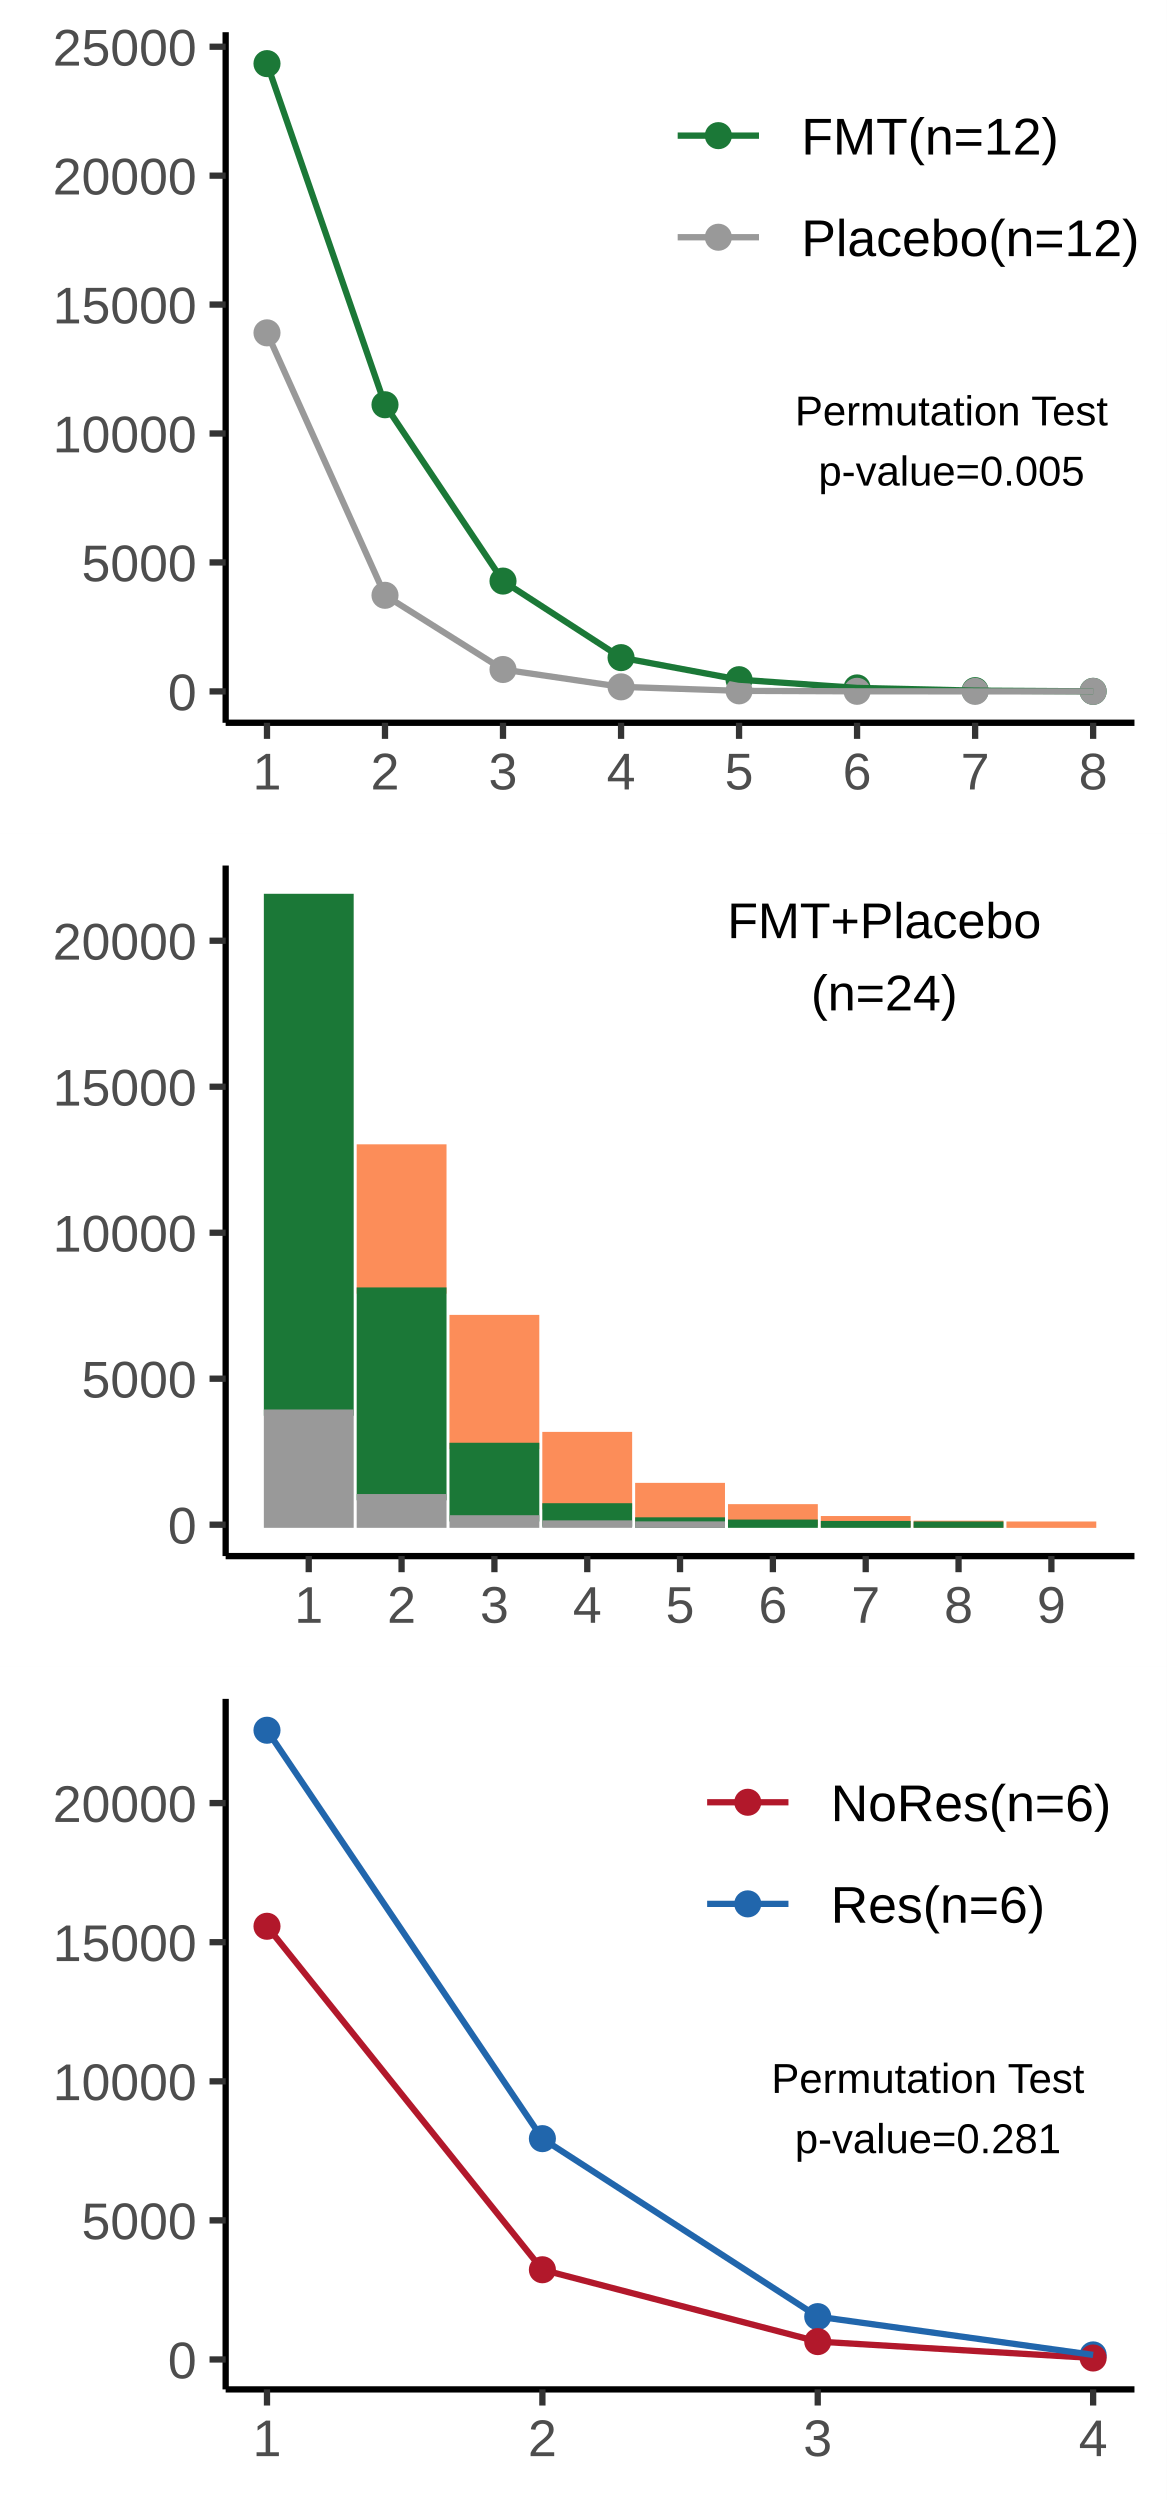
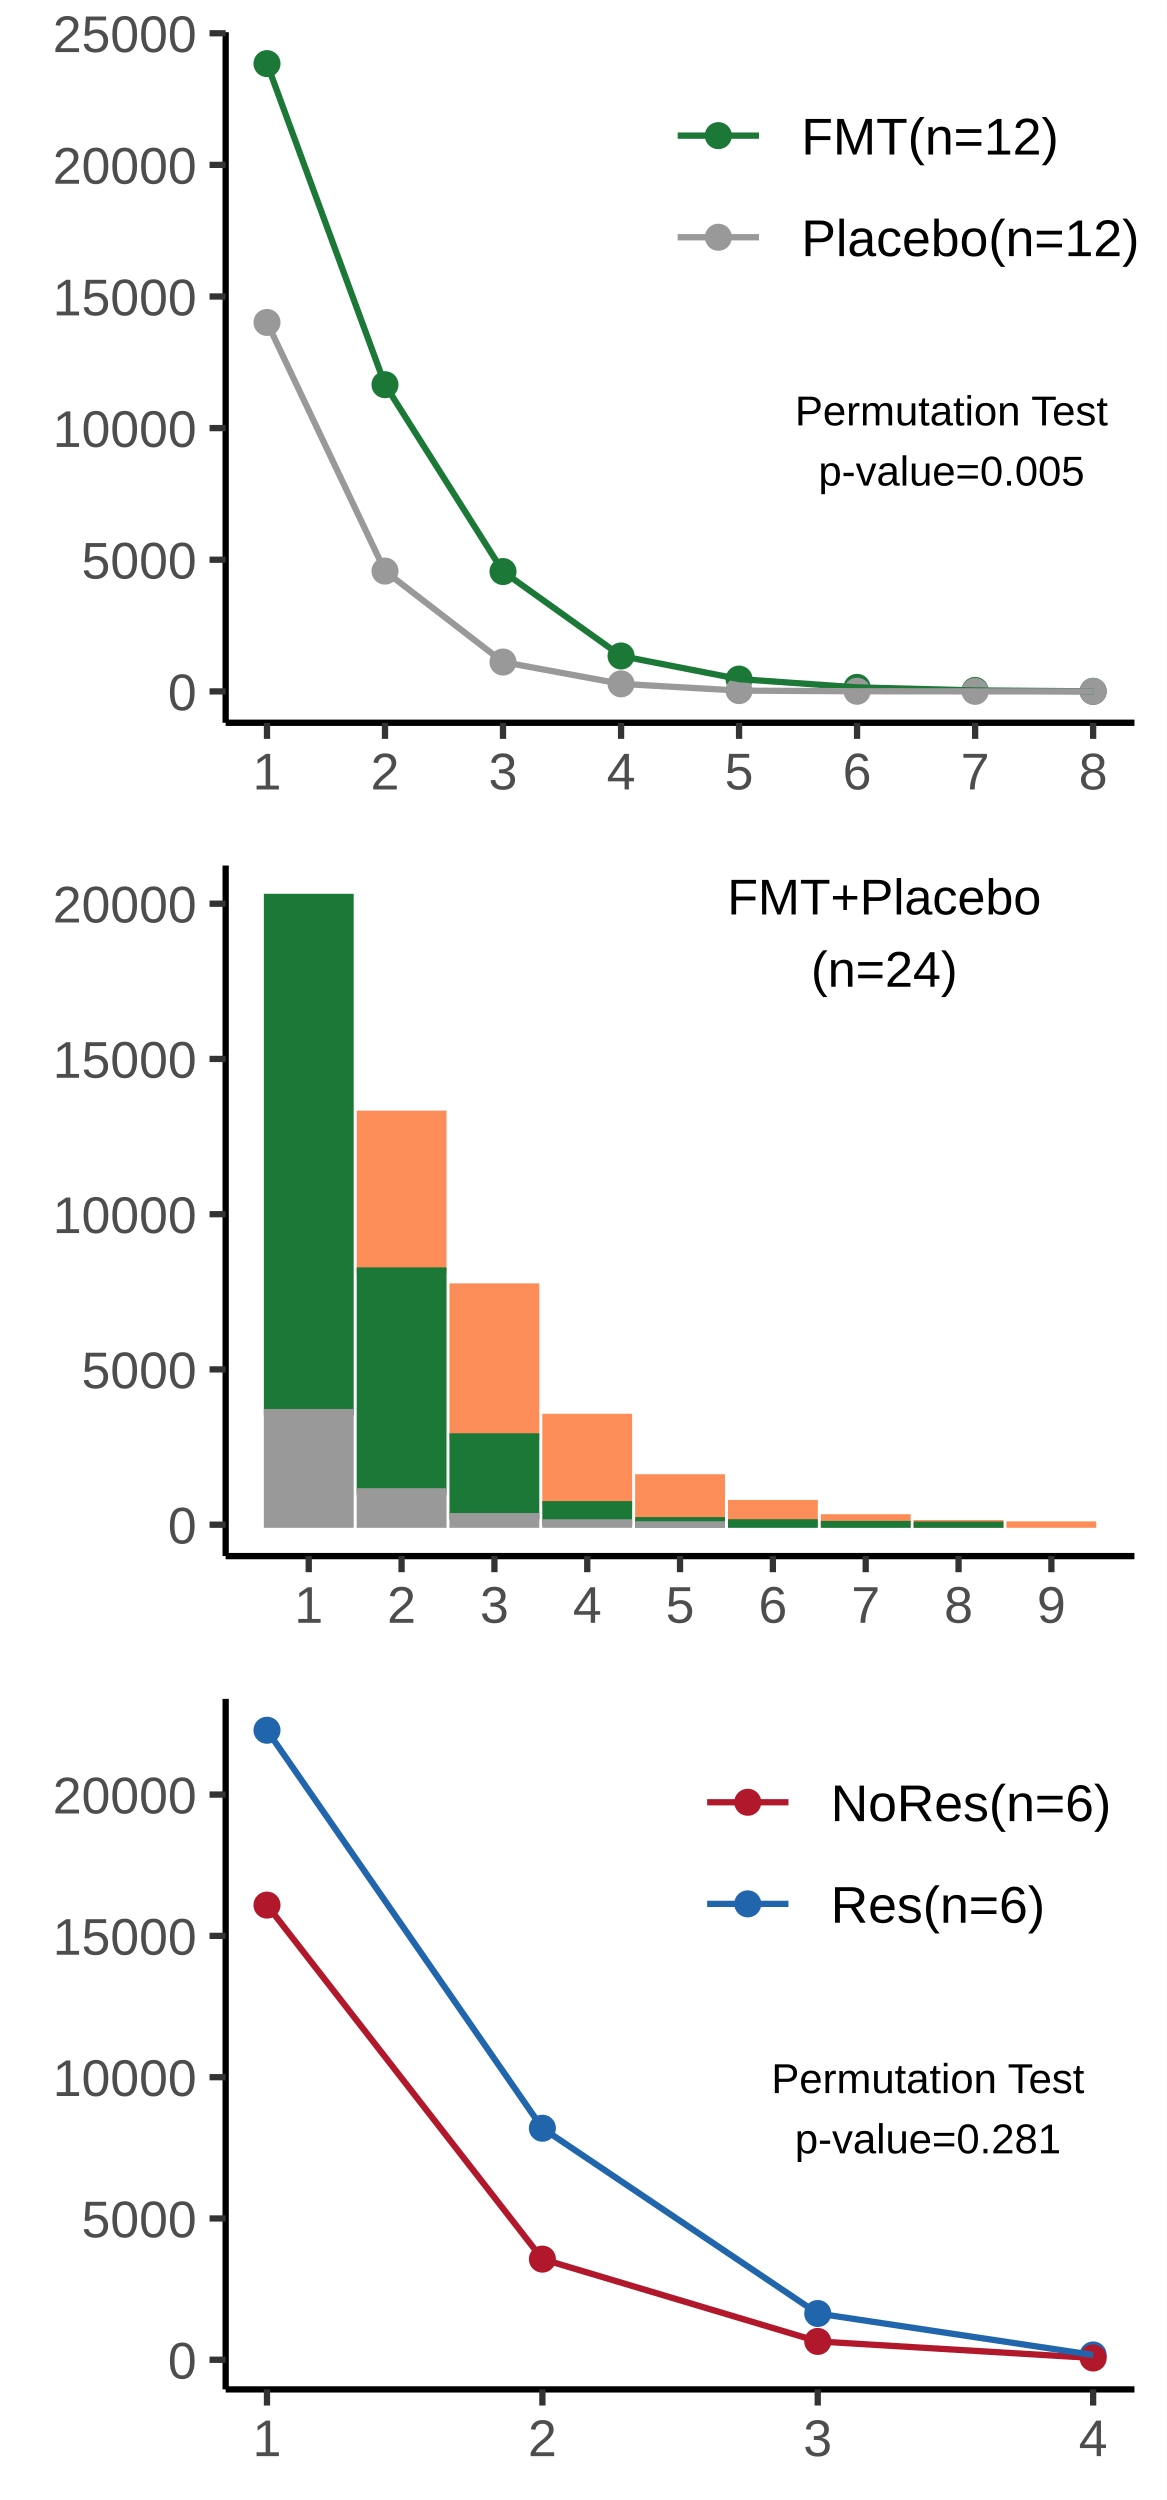
<svg xmlns="http://www.w3.org/2000/svg" class="svglite" width="198.43pt" height="425.20pt" viewBox="0 0 198.43 425.20">
  <defs>
    <style type="text/css">
    .svglite line, .svglite polyline, .svglite polygon, .svglite path, .svglite rect, .svglite circle {
      fill: none;
      stroke: #000000;
      stroke-linecap: round;
      stroke-linejoin: round;
      stroke-miterlimit: 10.00;
    }
    .svglite text {
      white-space: pre;
    }
  </style>
  </defs>
  <rect width="100%" height="100%" style="stroke: none; fill: none;" />
  <defs>
    <clipPath id="cpMC4wMHwxOTguNDN8MC4wMHw0MjUuMjA=">
      <rect x="0.00" y="0.00" width="198.43" height="425.20" />
    </clipPath>
  </defs>
  <g clip-path="url(#cpMC4wMHwxOTguNDN8MC4wMHw0MjUuMjA=)">
</g>
  <defs>
    <clipPath id="cpMC4wMHwxOTguNDN8MC4wMHwxNDEuNzM=">
      <rect x="0.00" y="0.00" width="198.43" height="141.73" />
    </clipPath>
  </defs>
  <g clip-path="url(#cpMC4wMHwxOTguNDN8MC4wMHwxNDEuNzM=)">
    <rect x="0.00" y="0" width="198.43" height="141.73" style="stroke-width: 1.07; stroke: #FFFFFF; fill: #FFFFFF;" />
  </g>
  <g clip-path="url(#cpMC4wMHwxOTguNDN8MC4wMHw0MjUuMjA=)">
</g>
  <defs>
    <clipPath id="cpMzguMzh8MTkyLjk1fDUuNDh8MTIyLjkz">
      <rect x="38.38" y="5.48" width="154.56" height="117.45" />
    </clipPath>
  </defs>
  <g clip-path="url(#cpMzguMzh8MTkyLjk1fDUuNDh8MTIyLjkz)">
    <rect x="38.38" y="5.48" width="154.56" height="117.45" style="stroke-width: 1.07; stroke: none; fill: #FFFFFF;" />
    <circle cx="45.41" cy="10.82" r="1.95" style="stroke-width: 0.71; stroke: #1B7837; fill: #1B7837;" />
-     <circle cx="45.41" cy="56.61" r="1.95" style="stroke-width: 0.71; stroke: #999999; fill: #999999;" />
-     <circle cx="65.48" cy="68.84" r="1.95" style="stroke-width: 0.71; stroke: #1B7837; fill: #1B7837;" />
-     <circle cx="65.48" cy="101.25" r="1.95" style="stroke-width: 0.71; stroke: #999999; fill: #999999;" />
-     <circle cx="85.55" cy="98.83" r="1.95" style="stroke-width: 0.71; stroke: #1B7837; fill: #1B7837;" />
-     <circle cx="85.55" cy="113.87" r="1.95" style="stroke-width: 0.71; stroke: #999999; fill: #999999;" />
-     <circle cx="105.63" cy="111.85" r="1.95" style="stroke-width: 0.71; stroke: #1B7837; fill: #1B7837;" />
-     <circle cx="105.63" cy="116.82" r="1.95" style="stroke-width: 0.71; stroke: #999999; fill: #999999;" />
-     <circle cx="125.70" cy="115.60" r="1.95" style="stroke-width: 0.71; stroke: #1B7837; fill: #1B7837;" />
-     <circle cx="125.70" cy="117.50" r="1.95" style="stroke-width: 0.71; stroke: #999999; fill: #999999;" />
-     <circle cx="145.77" cy="117.00" r="1.95" style="stroke-width: 0.71; stroke: #1B7837; fill: #1B7837;" />
-     <circle cx="145.77" cy="117.58" r="1.95" style="stroke-width: 0.71; stroke: #999999; fill: #999999;" />
-     <circle cx="165.85" cy="117.46" r="1.95" style="stroke-width: 0.71; stroke: #1B7837; fill: #1B7837;" />
+     <circle cx="45.41" cy="54.84" r="1.95" style="stroke-width: 0.71; stroke: #999999; fill: #999999;" />
+     <circle cx="65.48" cy="65.43" r="1.95" style="stroke-width: 0.71; stroke: #1B7837; fill: #1B7837;" />
+     <circle cx="65.48" cy="97.13" r="1.95" style="stroke-width: 0.71; stroke: #999999; fill: #999999;" />
+     <circle cx="85.55" cy="97.21" r="1.95" style="stroke-width: 0.71; stroke: #1B7837; fill: #1B7837;" />
+     <circle cx="85.55" cy="112.60" r="1.95" style="stroke-width: 0.71; stroke: #999999; fill: #999999;" />
+     <circle cx="105.63" cy="111.57" r="1.95" style="stroke-width: 0.71; stroke: #1B7837; fill: #1B7837;" />
+     <circle cx="105.63" cy="116.31" r="1.95" style="stroke-width: 0.71; stroke: #999999; fill: #999999;" />
+     <circle cx="125.70" cy="115.50" r="1.95" style="stroke-width: 0.71; stroke: #1B7837; fill: #1B7837;" />
+     <circle cx="125.70" cy="117.46" r="1.95" style="stroke-width: 0.71; stroke: #999999; fill: #999999;" />
+     <circle cx="145.77" cy="116.91" r="1.95" style="stroke-width: 0.71; stroke: #1B7837; fill: #1B7837;" />
+     <circle cx="145.77" cy="117.57" r="1.95" style="stroke-width: 0.71; stroke: #999999; fill: #999999;" />
+     <circle cx="165.85" cy="117.43" r="1.95" style="stroke-width: 0.71; stroke: #1B7837; fill: #1B7837;" />
    <circle cx="165.85" cy="117.59" r="1.95" style="stroke-width: 0.71; stroke: #999999; fill: #999999;" />
    <circle cx="185.92" cy="117.58" r="1.95" style="stroke-width: 0.71; stroke: #1B7837; fill: #1B7837;" />
    <circle cx="185.92" cy="117.59" r="1.95" style="stroke-width: 0.71; stroke: #999999; fill: #999999;" />
-     <polyline points="45.41,10.82 65.48,68.84 85.55,98.83 105.63,111.85 125.70,115.60 145.77,117.00 165.85,117.46 185.92,117.58 " style="stroke-width: 1.07; stroke: #1B7837; stroke-linecap: butt;" />
-     <polyline points="45.41,56.61 65.48,101.25 85.55,113.87 105.63,116.82 125.70,117.50 145.77,117.58 165.85,117.59 185.92,117.59 " style="stroke-width: 1.07; stroke: #999999; stroke-linecap: butt;" />
+     <polyline points="45.41,10.82 65.48,65.43 85.55,97.21 105.63,111.57 125.70,115.50 145.77,116.91 165.85,117.43 185.92,117.58 " style="stroke-width: 1.07; stroke: #1B7837; stroke-linecap: butt;" />
+     <polyline points="45.41,54.84 65.48,97.13 85.55,112.60 105.63,116.31 125.70,117.46 145.77,117.57 165.85,117.59 185.92,117.59 " style="stroke-width: 1.07; stroke: #999999; stroke-linecap: butt;" />
    <text x="161.83" y="72.35" text-anchor="middle" style="font-size: 7.11px; font-family: &quot;Liberation Sans&quot;;" textLength="61.90px" lengthAdjust="spacingAndGlyphs">Permutation Test </text>
    <text x="161.83" y="82.59" text-anchor="middle" style="font-size: 7.11px; font-family: &quot;Liberation Sans&quot;;" textLength="54.86px" lengthAdjust="spacingAndGlyphs"> p-value=0.005</text>
  </g>
  <g clip-path="url(#cpMC4wMHwxOTguNDN8MC4wMHw0MjUuMjA=)">
    <polyline points="38.38,122.93 38.38,5.48 " style="stroke-width: 1.07; stroke-linecap: butt;" />
    <text x="33.45" y="120.80" text-anchor="end" style="font-size: 8.80px;fill: #4D4D4D; font-family: &quot;Liberation Sans&quot;;" textLength="5.59px" lengthAdjust="spacingAndGlyphs">0</text>
-     <text x="33.45" y="98.87" text-anchor="end" style="font-size: 8.80px;fill: #4D4D4D; font-family: &quot;Liberation Sans&quot;;" textLength="22.38px" lengthAdjust="spacingAndGlyphs">5000</text>
-     <text x="33.45" y="76.94" text-anchor="end" style="font-size: 8.80px;fill: #4D4D4D; font-family: &quot;Liberation Sans&quot;;" textLength="27.97px" lengthAdjust="spacingAndGlyphs">10000</text>
-     <text x="33.45" y="55.01" text-anchor="end" style="font-size: 8.80px;fill: #4D4D4D; font-family: &quot;Liberation Sans&quot;;" textLength="27.97px" lengthAdjust="spacingAndGlyphs">15000</text>
-     <text x="33.45" y="33.08" text-anchor="end" style="font-size: 8.80px;fill: #4D4D4D; font-family: &quot;Liberation Sans&quot;;" textLength="27.97px" lengthAdjust="spacingAndGlyphs">20000</text>
-     <text x="33.45" y="11.16" text-anchor="end" style="font-size: 8.80px;fill: #4D4D4D; font-family: &quot;Liberation Sans&quot;;" textLength="27.97px" lengthAdjust="spacingAndGlyphs">25000</text>
+     <text x="33.45" y="98.41" text-anchor="end" style="font-size: 8.80px;fill: #4D4D4D; font-family: &quot;Liberation Sans&quot;;" textLength="22.38px" lengthAdjust="spacingAndGlyphs">5000</text>
+     <text x="33.45" y="76.02" text-anchor="end" style="font-size: 8.80px;fill: #4D4D4D; font-family: &quot;Liberation Sans&quot;;" textLength="27.97px" lengthAdjust="spacingAndGlyphs">10000</text>
+     <text x="33.45" y="53.64" text-anchor="end" style="font-size: 8.80px;fill: #4D4D4D; font-family: &quot;Liberation Sans&quot;;" textLength="27.97px" lengthAdjust="spacingAndGlyphs">15000</text>
+     <text x="33.45" y="31.25" text-anchor="end" style="font-size: 8.80px;fill: #4D4D4D; font-family: &quot;Liberation Sans&quot;;" textLength="27.97px" lengthAdjust="spacingAndGlyphs">20000</text>
+     <text x="33.45" y="8.86" text-anchor="end" style="font-size: 8.80px;fill: #4D4D4D; font-family: &quot;Liberation Sans&quot;;" textLength="27.97px" lengthAdjust="spacingAndGlyphs">25000</text>
    <polyline points="35.64,117.59 38.38,117.59 " style="stroke-width: 1.07; stroke: #333333; stroke-linecap: butt;" />
-     <polyline points="35.64,95.66 38.38,95.66 " style="stroke-width: 1.07; stroke: #333333; stroke-linecap: butt;" />
-     <polyline points="35.64,73.73 38.38,73.73 " style="stroke-width: 1.07; stroke: #333333; stroke-linecap: butt;" />
-     <polyline points="35.64,51.80 38.38,51.80 " style="stroke-width: 1.07; stroke: #333333; stroke-linecap: butt;" />
-     <polyline points="35.64,29.88 38.38,29.88 " style="stroke-width: 1.07; stroke: #333333; stroke-linecap: butt;" />
-     <polyline points="35.64,7.95 38.38,7.95 " style="stroke-width: 1.07; stroke: #333333; stroke-linecap: butt;" />
+     <polyline points="35.64,95.20 38.38,95.20 " style="stroke-width: 1.07; stroke: #333333; stroke-linecap: butt;" />
+     <polyline points="35.64,72.81 38.38,72.81 " style="stroke-width: 1.07; stroke: #333333; stroke-linecap: butt;" />
+     <polyline points="35.64,50.43 38.38,50.43 " style="stroke-width: 1.07; stroke: #333333; stroke-linecap: butt;" />
+     <polyline points="35.64,28.04 38.38,28.04 " style="stroke-width: 1.07; stroke: #333333; stroke-linecap: butt;" />
+     <polyline points="35.64,5.66 38.38,5.66 " style="stroke-width: 1.07; stroke: #333333; stroke-linecap: butt;" />
    <polyline points="38.38,122.93 192.95,122.93 " style="stroke-width: 1.07; stroke-linecap: butt;" />
    <polyline points="45.41,125.67 45.41,122.93 " style="stroke-width: 1.07; stroke: #333333; stroke-linecap: butt;" />
    <polyline points="65.48,125.67 65.48,122.93 " style="stroke-width: 1.07; stroke: #333333; stroke-linecap: butt;" />
    <polyline points="85.55,125.67 85.55,122.93 " style="stroke-width: 1.07; stroke: #333333; stroke-linecap: butt;" />
    <polyline points="105.63,125.67 105.63,122.93 " style="stroke-width: 1.07; stroke: #333333; stroke-linecap: butt;" />
    <polyline points="125.70,125.67 125.70,122.93 " style="stroke-width: 1.07; stroke: #333333; stroke-linecap: butt;" />
    <polyline points="145.77,125.67 145.77,122.93 " style="stroke-width: 1.07; stroke: #333333; stroke-linecap: butt;" />
    <polyline points="165.85,125.67 165.85,122.93 " style="stroke-width: 1.07; stroke: #333333; stroke-linecap: butt;" />
    <polyline points="185.92,125.67 185.92,122.93 " style="stroke-width: 1.07; stroke: #333333; stroke-linecap: butt;" />
    <text x="45.41" y="134.27" text-anchor="middle" style="font-size: 8.80px;fill: #4D4D4D; font-family: &quot;Liberation Sans&quot;;" textLength="5.59px" lengthAdjust="spacingAndGlyphs">1</text>
    <text x="65.48" y="134.27" text-anchor="middle" style="font-size: 8.80px;fill: #4D4D4D; font-family: &quot;Liberation Sans&quot;;" textLength="5.59px" lengthAdjust="spacingAndGlyphs">2</text>
    <text x="85.55" y="134.27" text-anchor="middle" style="font-size: 8.80px;fill: #4D4D4D; font-family: &quot;Liberation Sans&quot;;" textLength="5.59px" lengthAdjust="spacingAndGlyphs">3</text>
    <text x="105.63" y="134.27" text-anchor="middle" style="font-size: 8.80px;fill: #4D4D4D; font-family: &quot;Liberation Sans&quot;;" textLength="5.59px" lengthAdjust="spacingAndGlyphs">4</text>
    <text x="125.70" y="134.27" text-anchor="middle" style="font-size: 8.80px;fill: #4D4D4D; font-family: &quot;Liberation Sans&quot;;" textLength="5.59px" lengthAdjust="spacingAndGlyphs">5</text>
    <text x="145.77" y="134.27" text-anchor="middle" style="font-size: 8.80px;fill: #4D4D4D; font-family: &quot;Liberation Sans&quot;;" textLength="5.59px" lengthAdjust="spacingAndGlyphs">6</text>
    <text x="165.85" y="134.27" text-anchor="middle" style="font-size: 8.80px;fill: #4D4D4D; font-family: &quot;Liberation Sans&quot;;" textLength="5.59px" lengthAdjust="spacingAndGlyphs">7</text>
    <text x="185.92" y="134.27" text-anchor="middle" style="font-size: 8.80px;fill: #4D4D4D; font-family: &quot;Liberation Sans&quot;;" textLength="5.59px" lengthAdjust="spacingAndGlyphs">8</text>
    <rect x="108.06" y="3.47" width="92.50" height="51.00" style="stroke-width: 1.07; stroke: none; fill: #FFFFFF;" />
    <circle cx="122.18" cy="23.07" r="1.95" style="stroke-width: 0.71; stroke: #1B7837; fill: #1B7837;" />
    <line x1="115.26" y1="23.07" x2="129.09" y2="23.07" style="stroke-width: 1.07; stroke: #1B7837; stroke-linecap: butt;" />
    <circle cx="122.18" cy="40.35" r="1.95" style="stroke-width: 0.71; stroke: #999999; fill: #999999;" />
    <line x1="115.26" y1="40.35" x2="129.09" y2="40.35" style="stroke-width: 1.07; stroke: #999999; stroke-linecap: butt;" />
    <text x="136.30" y="26.28" style="font-size: 8.80px; font-family: &quot;Liberation Sans&quot;;" textLength="49.02px" lengthAdjust="spacingAndGlyphs">FMT(n=12)</text>
    <text x="136.30" y="43.56" style="font-size: 8.80px; font-family: &quot;Liberation Sans&quot;;" textLength="65.38px" lengthAdjust="spacingAndGlyphs">Placebo(n=12)</text>
  </g>
  <defs>
    <clipPath id="cpMC4wMHwxOTguNDN8MTQxLjczfDI4My40Ng==">
      <rect x="0.00" y="141.73" width="198.43" height="141.73" />
    </clipPath>
  </defs>
  <g clip-path="url(#cpMC4wMHwxOTguNDN8MTQxLjczfDI4My40Ng==)">
    <rect x="0.00" y="141.73" width="198.43" height="141.73" style="stroke-width: 1.07; stroke: #FFFFFF; fill: #FFFFFF;" />
  </g>
  <g clip-path="url(#cpMC4wMHwxOTguNDN8MC4wMHw0MjUuMjA=)">
</g>
  <defs>
    <clipPath id="cpMzguMzh8MTkyLjk1fDE0Ny4yMXwyNjQuNjY=">
      <rect x="38.38" y="147.21" width="154.56" height="117.45" />
    </clipPath>
  </defs>
  <g clip-path="url(#cpMzguMzh8MTkyLjk1fDE0Ny4yMXwyNjQuNjY=)">
    <rect x="38.38" y="147.21" width="154.56" height="117.45" style="stroke-width: 1.07; stroke: none; fill: #FFFFFF;" />
-     <rect x="61.20" y="195.16" width="14.21" height="24.34" style="stroke-width: 1.07; stroke: #FC8D59; stroke-linecap: butt; stroke-linejoin: miter; fill: #FC8D59;" />
-     <rect x="76.98" y="224.17" width="14.21" height="21.75" style="stroke-width: 1.07; stroke: #FC8D59; stroke-linecap: butt; stroke-linejoin: miter; fill: #FC8D59;" />
-     <rect x="92.77" y="244.07" width="14.21" height="12.13" style="stroke-width: 1.07; stroke: #FC8D59; stroke-linecap: butt; stroke-linejoin: miter; fill: #FC8D59;" />
-     <rect x="108.56" y="252.74" width="14.21" height="5.85" style="stroke-width: 1.07; stroke: #FC8D59; stroke-linecap: butt; stroke-linejoin: miter; fill: #FC8D59;" />
-     <rect x="124.35" y="256.36" width="14.21" height="2.62" style="stroke-width: 1.07; stroke: #FC8D59; stroke-linecap: butt; stroke-linejoin: miter; fill: #FC8D59;" />
-     <rect x="140.14" y="258.38" width="14.21" height="0.84" style="stroke-width: 1.07; stroke: #FC8D59; stroke-linecap: butt; stroke-linejoin: miter; fill: #FC8D59;" />
-     <rect x="155.92" y="259.17" width="14.21" height="0.14" style="stroke-width: 1.07; stroke: #FC8D59; stroke-linecap: butt; stroke-linejoin: miter; fill: #FC8D59;" />
-     <rect x="171.71" y="259.31" width="14.21" height="0.015" style="stroke-width: 1.07; stroke: #FC8D59; stroke-linecap: butt; stroke-linejoin: miter; fill: #FC8D59;" />
-     <rect x="45.41" y="152.55" width="14.21" height="87.71" style="stroke-width: 1.07; stroke: #1B7837; stroke-linecap: butt; stroke-linejoin: miter; fill: #1B7837;" />
-     <rect x="61.20" y="219.50" width="14.21" height="35.14" style="stroke-width: 1.07; stroke: #1B7837; stroke-linecap: butt; stroke-linejoin: miter; fill: #1B7837;" />
-     <rect x="76.98" y="245.92" width="14.21" height="12.32" style="stroke-width: 1.07; stroke: #1B7837; stroke-linecap: butt; stroke-linejoin: miter; fill: #1B7837;" />
-     <rect x="92.77" y="256.20" width="14.21" height="2.92" style="stroke-width: 1.07; stroke: #1B7837; stroke-linecap: butt; stroke-linejoin: miter; fill: #1B7837;" />
-     <rect x="108.56" y="258.60" width="14.21" height="0.69" style="stroke-width: 1.07; stroke: #1B7837; stroke-linecap: butt; stroke-linejoin: miter; fill: #1B7837;" />
-     <rect x="124.35" y="258.98" width="14.21" height="0.34" style="stroke-width: 1.07; stroke: #1B7837; stroke-linecap: butt; stroke-linejoin: miter; fill: #1B7837;" />
-     <rect x="140.14" y="259.22" width="14.21" height="0.099" style="stroke-width: 1.07; stroke: #1B7837; stroke-linecap: butt; stroke-linejoin: miter; fill: #1B7837;" />
+     <rect x="61.20" y="189.43" width="14.21" height="26.65" style="stroke-width: 1.07; stroke: #FC8D59; stroke-linecap: butt; stroke-linejoin: miter; fill: #FC8D59;" />
+     <rect x="76.98" y="218.81" width="14.21" height="25.50" style="stroke-width: 1.07; stroke: #FC8D59; stroke-linecap: butt; stroke-linejoin: miter; fill: #FC8D59;" />
+     <rect x="92.77" y="240.99" width="14.21" height="14.85" style="stroke-width: 1.07; stroke: #FC8D59; stroke-linecap: butt; stroke-linejoin: miter; fill: #FC8D59;" />
+     <rect x="108.56" y="251.27" width="14.21" height="7.30" style="stroke-width: 1.07; stroke: #FC8D59; stroke-linecap: butt; stroke-linejoin: miter; fill: #FC8D59;" />
+     <rect x="124.35" y="255.65" width="14.21" height="3.27" style="stroke-width: 1.07; stroke: #FC8D59; stroke-linecap: butt; stroke-linejoin: miter; fill: #FC8D59;" />
+     <rect x="140.14" y="258.07" width="14.21" height="1.14" style="stroke-width: 1.07; stroke: #FC8D59; stroke-linecap: butt; stroke-linejoin: miter; fill: #FC8D59;" />
+     <rect x="155.92" y="259.06" width="14.21" height="0.26" style="stroke-width: 1.07; stroke: #FC8D59; stroke-linecap: butt; stroke-linejoin: miter; fill: #FC8D59;" />
+     <rect x="171.71" y="259.29" width="14.21" height="0.026" style="stroke-width: 1.07; stroke: #FC8D59; stroke-linecap: butt; stroke-linejoin: miter; fill: #FC8D59;" />
+     <rect x="45.41" y="152.55" width="14.21" height="87.62" style="stroke-width: 1.07; stroke: #1B7837; stroke-linecap: butt; stroke-linejoin: miter; fill: #1B7837;" />
+     <rect x="61.20" y="216.09" width="14.21" height="37.56" style="stroke-width: 1.07; stroke: #1B7837; stroke-linecap: butt; stroke-linejoin: miter; fill: #1B7837;" />
+     <rect x="76.98" y="244.31" width="14.21" height="13.56" style="stroke-width: 1.07; stroke: #1B7837; stroke-linecap: butt; stroke-linejoin: miter; fill: #1B7837;" />
+     <rect x="92.77" y="255.84" width="14.21" height="3.09" style="stroke-width: 1.07; stroke: #1B7837; stroke-linecap: butt; stroke-linejoin: miter; fill: #1B7837;" />
+     <rect x="108.56" y="258.56" width="14.21" height="0.70" style="stroke-width: 1.07; stroke: #1B7837; stroke-linecap: butt; stroke-linejoin: miter; fill: #1B7837;" />
+     <rect x="124.35" y="258.92" width="14.21" height="0.40" style="stroke-width: 1.07; stroke: #1B7837; stroke-linecap: butt; stroke-linejoin: miter; fill: #1B7837;" />
+     <rect x="140.14" y="259.21" width="14.21" height="0.11" style="stroke-width: 1.07; stroke: #1B7837; stroke-linecap: butt; stroke-linejoin: miter; fill: #1B7837;" />
    <rect x="155.92" y="259.31" width="14.21" height="0.005" style="stroke-width: 1.07; stroke: #1B7837; stroke-linecap: butt; stroke-linejoin: miter; fill: #1B7837;" />
-     <rect x="45.41" y="240.26" width="14.21" height="19.06" style="stroke-width: 1.07; stroke: #999999; stroke-linecap: butt; stroke-linejoin: miter; fill: #999999;" />
-     <rect x="61.20" y="254.64" width="14.21" height="4.68" style="stroke-width: 1.07; stroke: #999999; stroke-linecap: butt; stroke-linejoin: miter; fill: #999999;" />
-     <rect x="76.98" y="258.24" width="14.21" height="1.08" style="stroke-width: 1.07; stroke: #999999; stroke-linecap: butt; stroke-linejoin: miter; fill: #999999;" />
-     <rect x="92.77" y="259.12" width="14.21" height="0.20" style="stroke-width: 1.07; stroke: #999999; stroke-linecap: butt; stroke-linejoin: miter; fill: #999999;" />
-     <rect x="108.56" y="259.29" width="14.21" height="0.035" style="stroke-width: 1.07; stroke: #999999; stroke-linecap: butt; stroke-linejoin: miter; fill: #999999;" />
-     <text x="150.40" y="159.56" text-anchor="middle" style="font-size: 8.54px; font-family: &quot;Liberation Sans&quot;;" textLength="57.95px" lengthAdjust="spacingAndGlyphs">FMT+Placebo</text>
-     <text x="150.40" y="171.85" text-anchor="middle" style="font-size: 8.54px; font-family: &quot;Liberation Sans&quot;;" textLength="30.07px" lengthAdjust="spacingAndGlyphs">(n=24)</text>
+     <rect x="45.41" y="240.17" width="14.21" height="19.15" style="stroke-width: 1.07; stroke: #999999; stroke-linecap: butt; stroke-linejoin: miter; fill: #999999;" />
+     <rect x="61.20" y="253.65" width="14.21" height="5.67" style="stroke-width: 1.07; stroke: #999999; stroke-linecap: butt; stroke-linejoin: miter; fill: #999999;" />
+     <rect x="76.98" y="257.87" width="14.21" height="1.45" style="stroke-width: 1.07; stroke: #999999; stroke-linecap: butt; stroke-linejoin: miter; fill: #999999;" />
+     <rect x="92.77" y="258.93" width="14.21" height="0.39" style="stroke-width: 1.07; stroke: #999999; stroke-linecap: butt; stroke-linejoin: miter; fill: #999999;" />
+     <rect x="108.56" y="259.27" width="14.21" height="0.053" style="stroke-width: 1.07; stroke: #999999; stroke-linecap: butt; stroke-linejoin: miter; fill: #999999;" />
+     <text x="150.40" y="155.53" text-anchor="middle" style="font-size: 8.54px; font-family: &quot;Liberation Sans&quot;;" textLength="57.95px" lengthAdjust="spacingAndGlyphs">FMT+Placebo</text>
+     <text x="150.40" y="167.82" text-anchor="middle" style="font-size: 8.54px; font-family: &quot;Liberation Sans&quot;;" textLength="30.07px" lengthAdjust="spacingAndGlyphs">(n=24)</text>
  </g>
  <g clip-path="url(#cpMC4wMHwxOTguNDN8MC4wMHw0MjUuMjA=)">
    <polyline points="38.38,264.66 38.38,147.21 " style="stroke-width: 1.07; stroke-linecap: butt;" />
    <text x="33.45" y="262.53" text-anchor="end" style="font-size: 8.80px;fill: #4D4D4D; font-family: &quot;Liberation Sans&quot;;" textLength="5.59px" lengthAdjust="spacingAndGlyphs">0</text>
-     <text x="33.45" y="237.70" text-anchor="end" style="font-size: 8.80px;fill: #4D4D4D; font-family: &quot;Liberation Sans&quot;;" textLength="22.38px" lengthAdjust="spacingAndGlyphs">5000</text>
-     <text x="33.45" y="212.87" text-anchor="end" style="font-size: 8.80px;fill: #4D4D4D; font-family: &quot;Liberation Sans&quot;;" textLength="27.97px" lengthAdjust="spacingAndGlyphs">10000</text>
-     <text x="33.45" y="188.04" text-anchor="end" style="font-size: 8.80px;fill: #4D4D4D; font-family: &quot;Liberation Sans&quot;;" textLength="27.97px" lengthAdjust="spacingAndGlyphs">15000</text>
-     <text x="33.45" y="163.21" text-anchor="end" style="font-size: 8.80px;fill: #4D4D4D; font-family: &quot;Liberation Sans&quot;;" textLength="27.97px" lengthAdjust="spacingAndGlyphs">20000</text>
+     <text x="33.45" y="236.12" text-anchor="end" style="font-size: 8.80px;fill: #4D4D4D; font-family: &quot;Liberation Sans&quot;;" textLength="22.38px" lengthAdjust="spacingAndGlyphs">5000</text>
+     <text x="33.45" y="209.72" text-anchor="end" style="font-size: 8.80px;fill: #4D4D4D; font-family: &quot;Liberation Sans&quot;;" textLength="27.97px" lengthAdjust="spacingAndGlyphs">10000</text>
+     <text x="33.45" y="183.31" text-anchor="end" style="font-size: 8.80px;fill: #4D4D4D; font-family: &quot;Liberation Sans&quot;;" textLength="27.97px" lengthAdjust="spacingAndGlyphs">15000</text>
+     <text x="33.45" y="156.90" text-anchor="end" style="font-size: 8.80px;fill: #4D4D4D; font-family: &quot;Liberation Sans&quot;;" textLength="27.97px" lengthAdjust="spacingAndGlyphs">20000</text>
    <polyline points="35.64,259.32 38.38,259.32 " style="stroke-width: 1.07; stroke: #333333; stroke-linecap: butt;" />
-     <polyline points="35.64,234.49 38.38,234.49 " style="stroke-width: 1.07; stroke: #333333; stroke-linecap: butt;" />
-     <polyline points="35.64,209.66 38.38,209.66 " style="stroke-width: 1.07; stroke: #333333; stroke-linecap: butt;" />
-     <polyline points="35.64,184.83 38.38,184.83 " style="stroke-width: 1.07; stroke: #333333; stroke-linecap: butt;" />
-     <polyline points="35.64,160.00 38.38,160.00 " style="stroke-width: 1.07; stroke: #333333; stroke-linecap: butt;" />
+     <polyline points="35.64,232.91 38.38,232.91 " style="stroke-width: 1.07; stroke: #333333; stroke-linecap: butt;" />
+     <polyline points="35.64,206.51 38.38,206.51 " style="stroke-width: 1.07; stroke: #333333; stroke-linecap: butt;" />
+     <polyline points="35.64,180.10 38.38,180.10 " style="stroke-width: 1.07; stroke: #333333; stroke-linecap: butt;" />
+     <polyline points="35.64,153.70 38.38,153.70 " style="stroke-width: 1.07; stroke: #333333; stroke-linecap: butt;" />
    <polyline points="38.38,264.66 192.95,264.66 " style="stroke-width: 1.07; stroke-linecap: butt;" />
    <polyline points="52.51,267.40 52.51,264.66 " style="stroke-width: 1.07; stroke: #333333; stroke-linecap: butt;" />
    <polyline points="68.30,267.40 68.30,264.66 " style="stroke-width: 1.07; stroke: #333333; stroke-linecap: butt;" />
    <polyline points="84.09,267.40 84.09,264.66 " style="stroke-width: 1.07; stroke: #333333; stroke-linecap: butt;" />
    <polyline points="99.88,267.40 99.88,264.66 " style="stroke-width: 1.07; stroke: #333333; stroke-linecap: butt;" />
    <polyline points="115.66,267.40 115.66,264.66 " style="stroke-width: 1.07; stroke: #333333; stroke-linecap: butt;" />
    <polyline points="131.45,267.40 131.45,264.66 " style="stroke-width: 1.07; stroke: #333333; stroke-linecap: butt;" />
    <polyline points="147.24,267.40 147.24,264.66 " style="stroke-width: 1.07; stroke: #333333; stroke-linecap: butt;" />
    <polyline points="163.03,267.40 163.03,264.66 " style="stroke-width: 1.07; stroke: #333333; stroke-linecap: butt;" />
    <polyline points="178.82,267.40 178.82,264.66 " style="stroke-width: 1.07; stroke: #333333; stroke-linecap: butt;" />
    <text x="52.51" y="276.01" text-anchor="middle" style="font-size: 8.80px;fill: #4D4D4D; font-family: &quot;Liberation Sans&quot;;" textLength="5.59px" lengthAdjust="spacingAndGlyphs">1</text>
    <text x="68.30" y="276.01" text-anchor="middle" style="font-size: 8.80px;fill: #4D4D4D; font-family: &quot;Liberation Sans&quot;;" textLength="5.59px" lengthAdjust="spacingAndGlyphs">2</text>
    <text x="84.09" y="276.01" text-anchor="middle" style="font-size: 8.80px;fill: #4D4D4D; font-family: &quot;Liberation Sans&quot;;" textLength="5.59px" lengthAdjust="spacingAndGlyphs">3</text>
    <text x="99.88" y="276.01" text-anchor="middle" style="font-size: 8.80px;fill: #4D4D4D; font-family: &quot;Liberation Sans&quot;;" textLength="5.59px" lengthAdjust="spacingAndGlyphs">4</text>
    <text x="115.66" y="276.01" text-anchor="middle" style="font-size: 8.80px;fill: #4D4D4D; font-family: &quot;Liberation Sans&quot;;" textLength="5.59px" lengthAdjust="spacingAndGlyphs">5</text>
    <text x="131.45" y="276.01" text-anchor="middle" style="font-size: 8.80px;fill: #4D4D4D; font-family: &quot;Liberation Sans&quot;;" textLength="5.59px" lengthAdjust="spacingAndGlyphs">6</text>
    <text x="147.24" y="276.01" text-anchor="middle" style="font-size: 8.80px;fill: #4D4D4D; font-family: &quot;Liberation Sans&quot;;" textLength="5.59px" lengthAdjust="spacingAndGlyphs">7</text>
    <text x="163.03" y="276.01" text-anchor="middle" style="font-size: 8.80px;fill: #4D4D4D; font-family: &quot;Liberation Sans&quot;;" textLength="5.59px" lengthAdjust="spacingAndGlyphs">8</text>
    <text x="178.82" y="276.01" text-anchor="middle" style="font-size: 8.80px;fill: #4D4D4D; font-family: &quot;Liberation Sans&quot;;" textLength="5.59px" lengthAdjust="spacingAndGlyphs">9</text>
  </g>
  <defs>
    <clipPath id="cpMC4wMHwxOTguNDN8MjgzLjQ2fDQyNS4yMA==">
      <rect x="0.00" y="283.46" width="198.43" height="141.73" />
    </clipPath>
  </defs>
  <g clip-path="url(#cpMC4wMHwxOTguNDN8MjgzLjQ2fDQyNS4yMA==)">
    <rect x="0.00" y="283.46" width="198.43" height="141.73" style="stroke-width: 1.07; stroke: #FFFFFF; fill: #FFFFFF;" />
  </g>
  <g clip-path="url(#cpMC4wMHwxOTguNDN8MC4wMHw0MjUuMjA=)">
</g>
  <defs>
    <clipPath id="cpMzguMzh8MTkyLjk1fDI4OC45NHw0MDYuMzk=">
      <rect x="38.38" y="288.94" width="154.56" height="117.45" />
    </clipPath>
  </defs>
  <g clip-path="url(#cpMzguMzh8MTkyLjk1fDI4OC45NHw0MDYuMzk=)">
    <rect x="38.38" y="288.94" width="154.56" height="117.45" style="stroke-width: 1.07; stroke: none; fill: #FFFFFF;" />
    <circle cx="45.41" cy="294.28" r="1.95" style="stroke-width: 0.71; stroke: #2166AC; fill: #2166AC;" />
-     <circle cx="45.41" cy="327.62" r="1.95" style="stroke-width: 0.71; stroke: #B2182B; fill: #B2182B;" />
-     <circle cx="92.25" cy="363.74" r="1.95" style="stroke-width: 0.71; stroke: #2166AC; fill: #2166AC;" />
-     <circle cx="92.25" cy="386.04" r="1.95" style="stroke-width: 0.71; stroke: #B2182B; fill: #B2182B;" />
-     <circle cx="139.08" cy="394.01" r="1.95" style="stroke-width: 0.71; stroke: #2166AC; fill: #2166AC;" />
-     <circle cx="139.08" cy="398.26" r="1.95" style="stroke-width: 0.71; stroke: #B2182B; fill: #B2182B;" />
-     <circle cx="185.92" cy="400.52" r="1.95" style="stroke-width: 0.71; stroke: #2166AC; fill: #2166AC;" />
+     <circle cx="45.41" cy="324.02" r="1.95" style="stroke-width: 0.71; stroke: #B2182B; fill: #B2182B;" />
+     <circle cx="92.25" cy="361.97" r="1.95" style="stroke-width: 0.71; stroke: #2166AC; fill: #2166AC;" />
+     <circle cx="92.25" cy="384.23" r="1.95" style="stroke-width: 0.71; stroke: #B2182B; fill: #B2182B;" />
+     <circle cx="139.08" cy="393.48" r="1.95" style="stroke-width: 0.71; stroke: #2166AC; fill: #2166AC;" />
+     <circle cx="139.08" cy="398.23" r="1.95" style="stroke-width: 0.71; stroke: #B2182B; fill: #B2182B;" />
+     <circle cx="185.92" cy="400.53" r="1.95" style="stroke-width: 0.71; stroke: #2166AC; fill: #2166AC;" />
    <circle cx="185.92" cy="401.05" r="1.95" style="stroke-width: 0.71; stroke: #B2182B; fill: #B2182B;" />
-     <polyline points="45.41,327.62 92.25,386.04 139.08,398.26 185.92,401.05 " style="stroke-width: 1.07; stroke: #B2182B; stroke-linecap: butt;" />
-     <polyline points="45.41,294.28 92.25,363.74 139.08,394.01 185.92,400.52 " style="stroke-width: 1.07; stroke: #2166AC; stroke-linecap: butt;" />
-     <text x="157.82" y="355.96" text-anchor="middle" style="font-size: 7.11px; font-family: &quot;Liberation Sans&quot;;" textLength="61.90px" lengthAdjust="spacingAndGlyphs">Permutation Test </text>
-     <text x="157.82" y="366.21" text-anchor="middle" style="font-size: 7.11px; font-family: &quot;Liberation Sans&quot;;" textLength="54.86px" lengthAdjust="spacingAndGlyphs"> p-value=0.281</text>
+     <polyline points="45.41,324.02 92.25,384.23 139.08,398.23 185.92,401.05 " style="stroke-width: 1.07; stroke: #B2182B; stroke-linecap: butt;" />
+     <polyline points="45.41,294.28 92.25,361.97 139.08,393.48 185.92,400.53 " style="stroke-width: 1.07; stroke: #2166AC; stroke-linecap: butt;" />
+     <text x="157.82" y="355.99" text-anchor="middle" style="font-size: 7.11px; font-family: &quot;Liberation Sans&quot;;" textLength="61.90px" lengthAdjust="spacingAndGlyphs">Permutation Test </text>
+     <text x="157.82" y="366.24" text-anchor="middle" style="font-size: 7.11px; font-family: &quot;Liberation Sans&quot;;" textLength="54.86px" lengthAdjust="spacingAndGlyphs"> p-value=0.281</text>
  </g>
  <g clip-path="url(#cpMC4wMHwxOTguNDN8MC4wMHw0MjUuMjA=)">
    <polyline points="38.38,406.39 38.38,288.94 " style="stroke-width: 1.07; stroke-linecap: butt;" />
-     <text x="33.45" y="404.51" text-anchor="end" style="font-size: 8.80px;fill: #4D4D4D; font-family: &quot;Liberation Sans&quot;;" textLength="5.59px" lengthAdjust="spacingAndGlyphs">0</text>
-     <text x="33.45" y="380.85" text-anchor="end" style="font-size: 8.80px;fill: #4D4D4D; font-family: &quot;Liberation Sans&quot;;" textLength="22.38px" lengthAdjust="spacingAndGlyphs">5000</text>
-     <text x="33.45" y="357.19" text-anchor="end" style="font-size: 8.80px;fill: #4D4D4D; font-family: &quot;Liberation Sans&quot;;" textLength="27.97px" lengthAdjust="spacingAndGlyphs">10000</text>
-     <text x="33.45" y="333.54" text-anchor="end" style="font-size: 8.80px;fill: #4D4D4D; font-family: &quot;Liberation Sans&quot;;" textLength="27.97px" lengthAdjust="spacingAndGlyphs">15000</text>
-     <text x="33.45" y="309.88" text-anchor="end" style="font-size: 8.80px;fill: #4D4D4D; font-family: &quot;Liberation Sans&quot;;" textLength="27.97px" lengthAdjust="spacingAndGlyphs">20000</text>
-     <polyline points="35.64,401.30 38.38,401.30 " style="stroke-width: 1.07; stroke: #333333; stroke-linecap: butt;" />
-     <polyline points="35.64,377.64 38.38,377.64 " style="stroke-width: 1.07; stroke: #333333; stroke-linecap: butt;" />
-     <polyline points="35.64,353.99 38.38,353.99 " style="stroke-width: 1.07; stroke: #333333; stroke-linecap: butt;" />
-     <polyline points="35.64,330.33 38.38,330.33 " style="stroke-width: 1.07; stroke: #333333; stroke-linecap: butt;" />
-     <polyline points="35.64,306.67 38.38,306.67 " style="stroke-width: 1.07; stroke: #333333; stroke-linecap: butt;" />
+     <text x="33.45" y="404.56" text-anchor="end" style="font-size: 8.80px;fill: #4D4D4D; font-family: &quot;Liberation Sans&quot;;" textLength="5.59px" lengthAdjust="spacingAndGlyphs">0</text>
+     <text x="33.45" y="380.53" text-anchor="end" style="font-size: 8.80px;fill: #4D4D4D; font-family: &quot;Liberation Sans&quot;;" textLength="22.38px" lengthAdjust="spacingAndGlyphs">5000</text>
+     <text x="33.45" y="356.49" text-anchor="end" style="font-size: 8.80px;fill: #4D4D4D; font-family: &quot;Liberation Sans&quot;;" textLength="27.97px" lengthAdjust="spacingAndGlyphs">10000</text>
+     <text x="33.45" y="332.46" text-anchor="end" style="font-size: 8.80px;fill: #4D4D4D; font-family: &quot;Liberation Sans&quot;;" textLength="27.97px" lengthAdjust="spacingAndGlyphs">15000</text>
+     <text x="33.45" y="308.43" text-anchor="end" style="font-size: 8.80px;fill: #4D4D4D; font-family: &quot;Liberation Sans&quot;;" textLength="27.97px" lengthAdjust="spacingAndGlyphs">20000</text>
+     <polyline points="35.64,401.35 38.38,401.35 " style="stroke-width: 1.07; stroke: #333333; stroke-linecap: butt;" />
+     <polyline points="35.64,377.32 38.38,377.32 " style="stroke-width: 1.07; stroke: #333333; stroke-linecap: butt;" />
+     <polyline points="35.64,353.29 38.38,353.29 " style="stroke-width: 1.07; stroke: #333333; stroke-linecap: butt;" />
+     <polyline points="35.64,329.25 38.38,329.25 " style="stroke-width: 1.07; stroke: #333333; stroke-linecap: butt;" />
+     <polyline points="35.64,305.22 38.38,305.22 " style="stroke-width: 1.07; stroke: #333333; stroke-linecap: butt;" />
    <polyline points="38.38,406.39 192.95,406.39 " style="stroke-width: 1.07; stroke-linecap: butt;" />
    <polyline points="45.41,409.13 45.41,406.39 " style="stroke-width: 1.07; stroke: #333333; stroke-linecap: butt;" />
    <polyline points="92.25,409.13 92.25,406.39 " style="stroke-width: 1.07; stroke: #333333; stroke-linecap: butt;" />
    <polyline points="139.08,409.13 139.08,406.39 " style="stroke-width: 1.07; stroke: #333333; stroke-linecap: butt;" />
    <polyline points="185.92,409.13 185.92,406.39 " style="stroke-width: 1.07; stroke: #333333; stroke-linecap: butt;" />
    <text x="45.41" y="417.74" text-anchor="middle" style="font-size: 8.80px;fill: #4D4D4D; font-family: &quot;Liberation Sans&quot;;" textLength="5.59px" lengthAdjust="spacingAndGlyphs">1</text>
    <text x="92.25" y="417.74" text-anchor="middle" style="font-size: 8.80px;fill: #4D4D4D; font-family: &quot;Liberation Sans&quot;;" textLength="5.59px" lengthAdjust="spacingAndGlyphs">2</text>
    <text x="139.08" y="417.74" text-anchor="middle" style="font-size: 8.80px;fill: #4D4D4D; font-family: &quot;Liberation Sans&quot;;" textLength="5.59px" lengthAdjust="spacingAndGlyphs">3</text>
    <text x="185.92" y="417.74" text-anchor="middle" style="font-size: 8.80px;fill: #4D4D4D; font-family: &quot;Liberation Sans&quot;;" textLength="5.59px" lengthAdjust="spacingAndGlyphs">4</text>
    <rect x="113.06" y="286.93" width="82.48" height="51.00" style="stroke-width: 1.07; stroke: none; fill: #FFFFFF;" />
    <circle cx="127.18" cy="306.53" r="1.95" style="stroke-width: 0.71; stroke: #B2182B; fill: #B2182B;" />
    <line x1="120.27" y1="306.53" x2="134.10" y2="306.53" style="stroke-width: 1.07; stroke: #B2182B; stroke-linecap: butt;" />
    <circle cx="127.18" cy="323.81" r="1.95" style="stroke-width: 0.71; stroke: #2166AC; fill: #2166AC;" />
    <line x1="120.27" y1="323.81" x2="134.10" y2="323.81" style="stroke-width: 1.07; stroke: #2166AC; stroke-linecap: butt;" />
    <text x="141.30" y="309.74" style="font-size: 8.80px; font-family: &quot;Liberation Sans&quot;;" textLength="53.09px" lengthAdjust="spacingAndGlyphs">NoRes(n=6)</text>
    <text x="141.30" y="327.02" style="font-size: 8.80px; font-family: &quot;Liberation Sans&quot;;" textLength="41.13px" lengthAdjust="spacingAndGlyphs">Res(n=6)</text>
  </g>
</svg>
